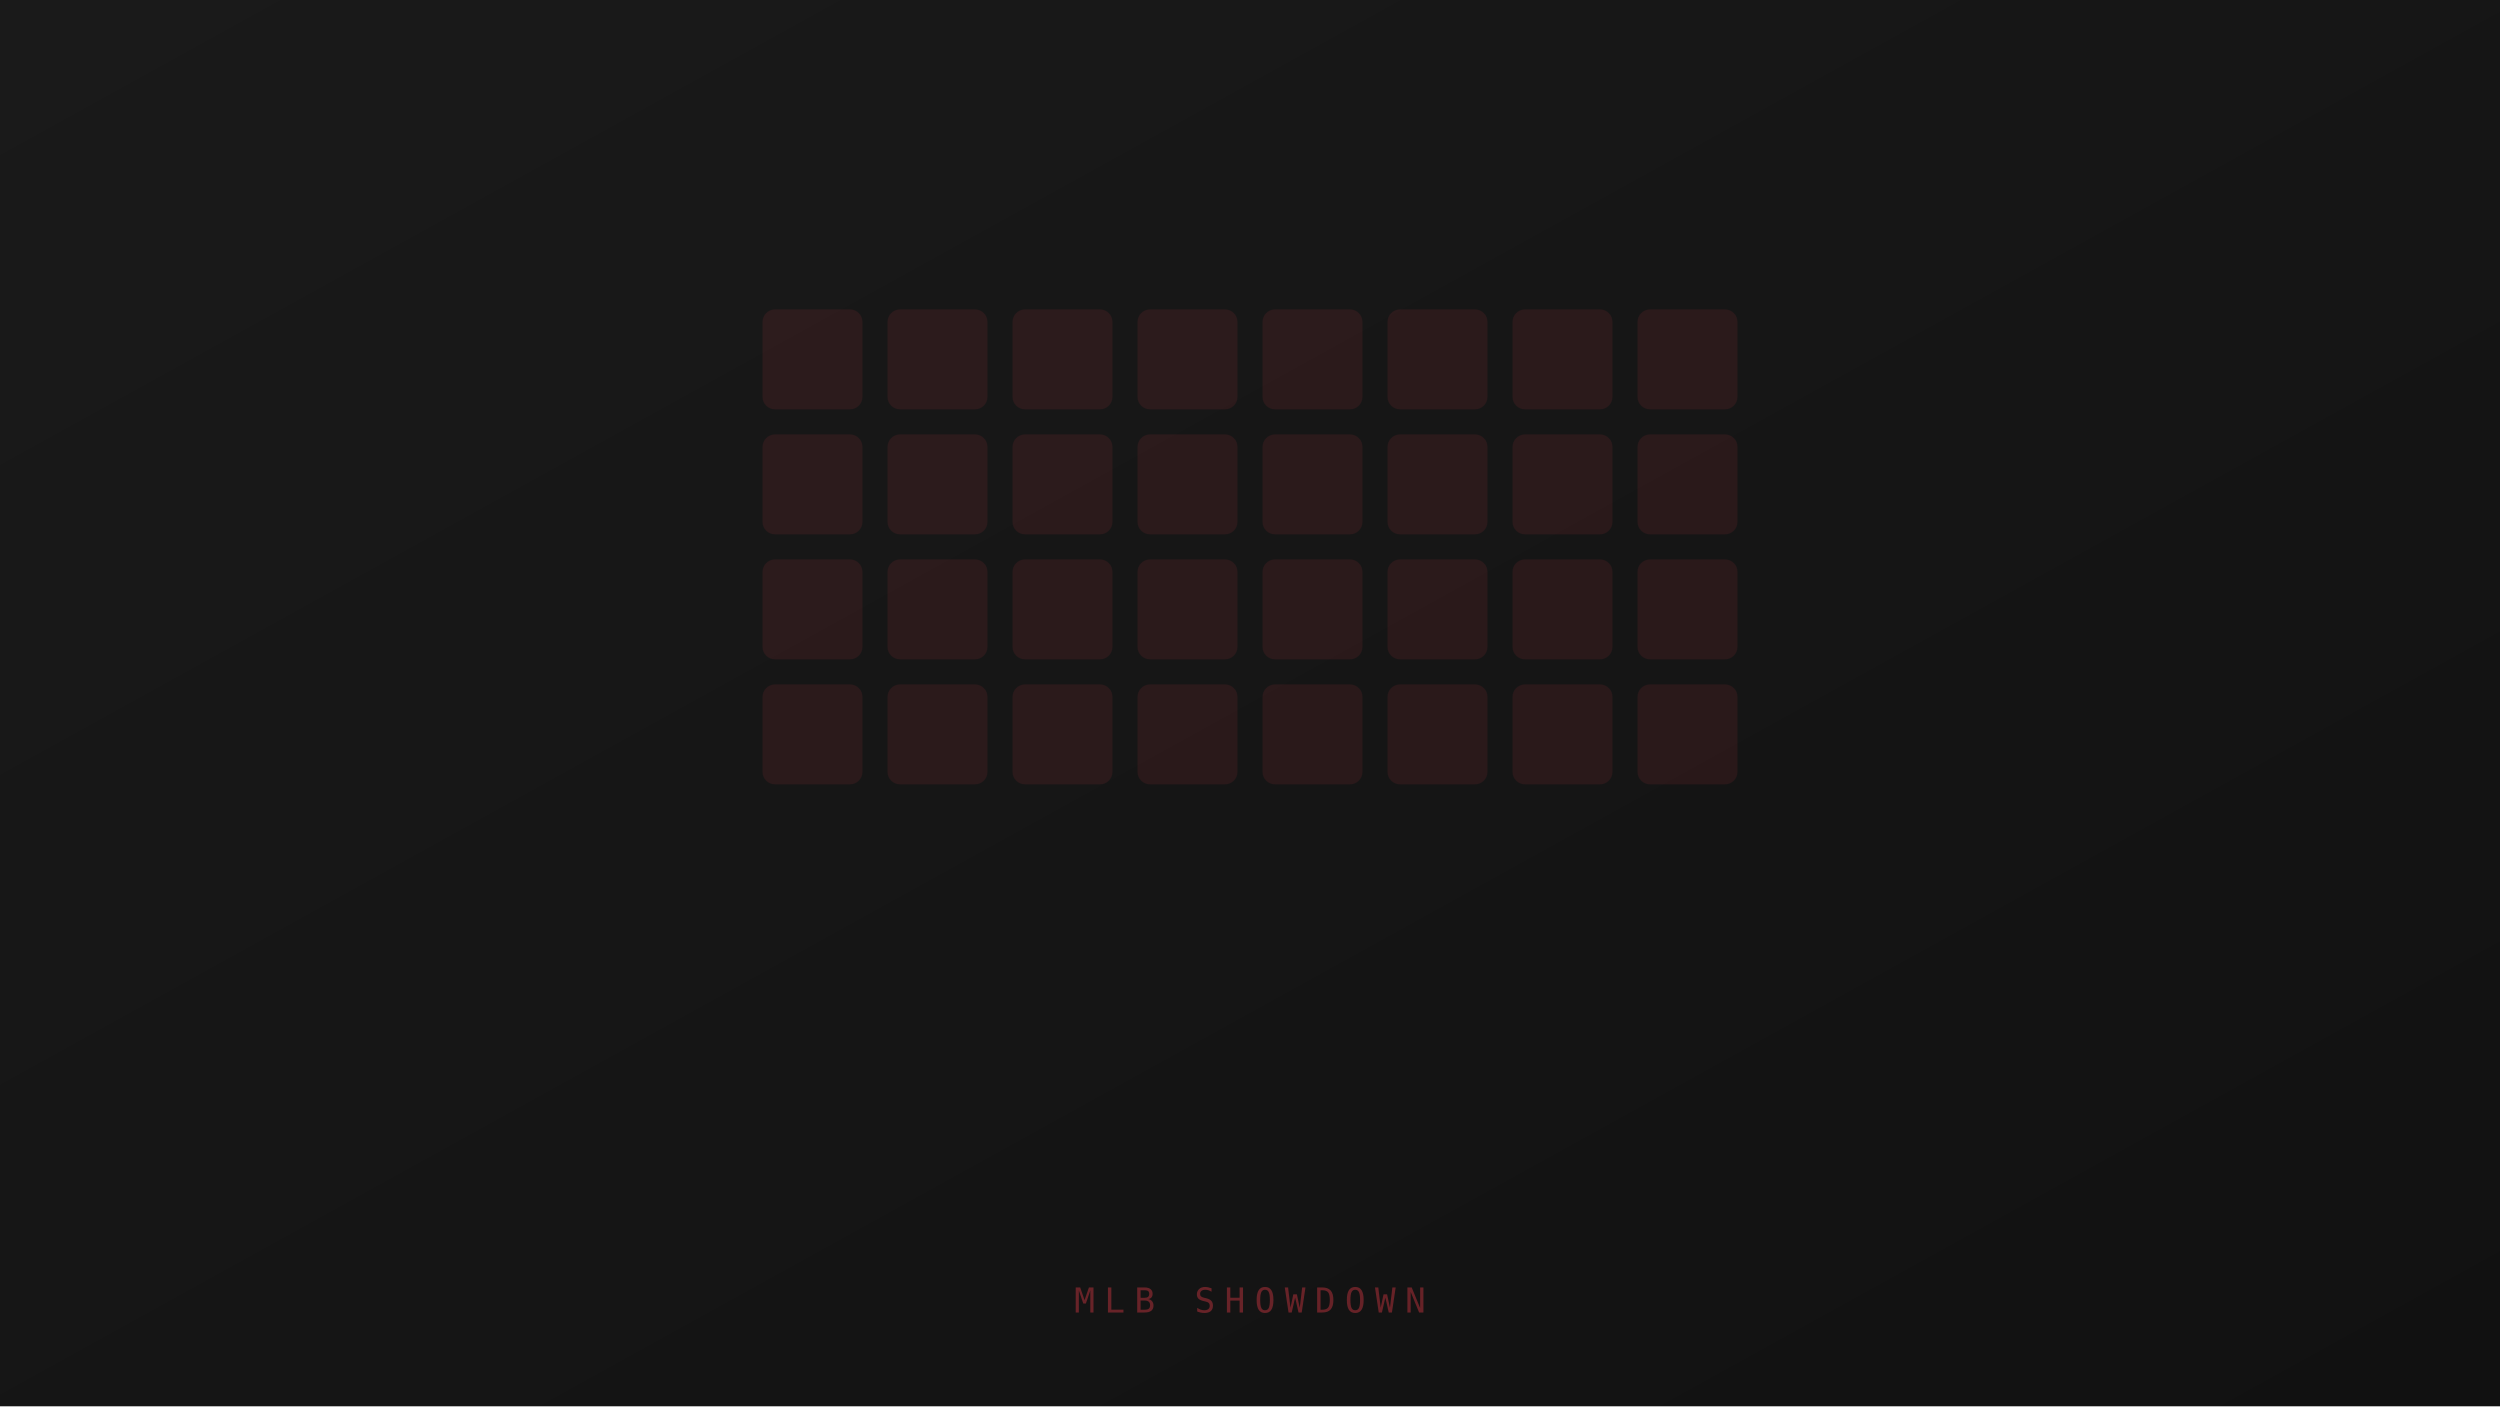
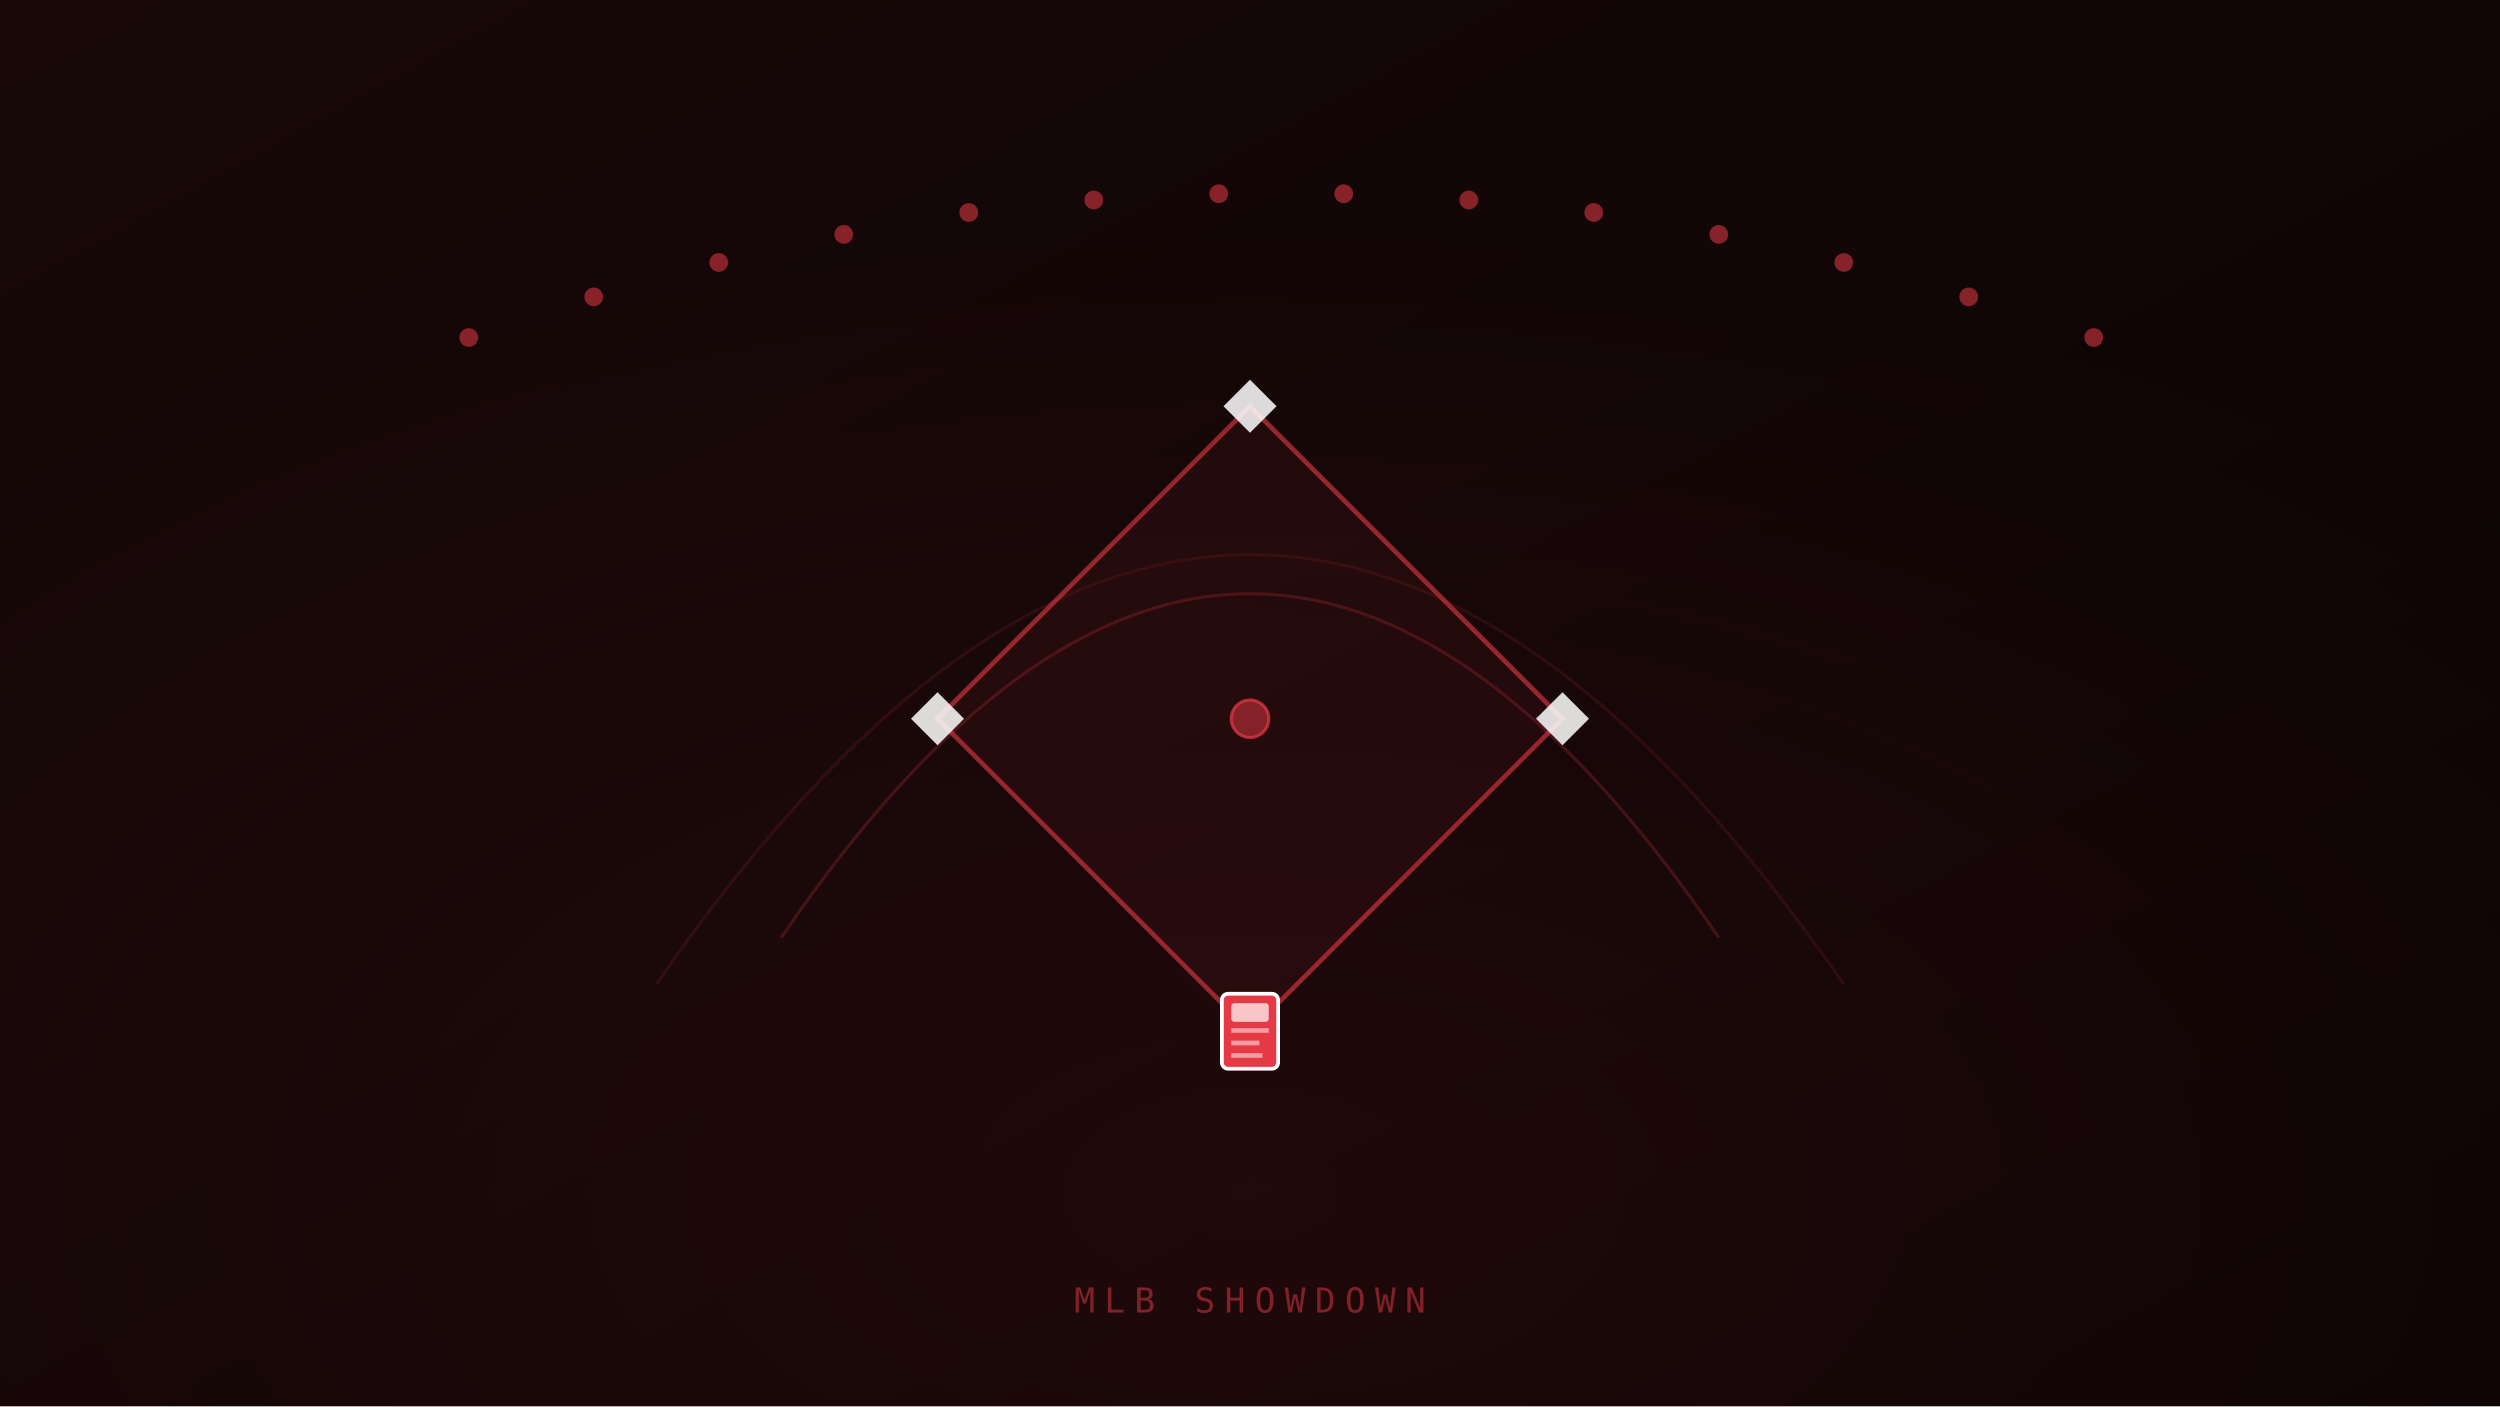
<svg xmlns="http://www.w3.org/2000/svg" viewBox="0 0 800 450" width="800" height="450">
  <defs>
-     <linearGradient id="bg" x1="0" y1="0" x2="1" y2="1">
-       <stop offset="0%" stop-color="#1a1a1a" />
-       <stop offset="100%" stop-color="#111111" />
+     <linearGradient id="mlbBg" x1="0" y1="0" x2="1" y2="1">
+       <stop offset="0%" stop-color="#180808" />
+       <stop offset="100%" stop-color="#0a0303" />
    </linearGradient>
+     <radialGradient id="mlbField" cx="0.5" cy="0.85" r="0.7">
+       <stop offset="0%" stop-color="#e63946" stop-opacity="0.08" />
+       <stop offset="100%" stop-color="#e63946" stop-opacity="0" />
+     </radialGradient>
  </defs>
-   <rect width="800" height="450" fill="url(#bg)" />
+   <rect width="800" height="450" fill="url(#mlbBg)" />
+   <rect width="800" height="450" fill="url(#mlbField)" />
+   <g fill="#e63946" opacity="0.55">
+     <circle cx="150" cy="108" r="3">
+       <animate attributeName="cy" values="108;105;108" dur="1.3s" repeatCount="indefinite" />
+     </circle>
+     <circle cx="190" cy="95" r="3">
+       <animate attributeName="cy" values="95;91;95" dur="1.1s" begin="0.15s" repeatCount="indefinite" />
+     </circle>
+     <circle cx="230" cy="84" r="3">
+       <animate attributeName="cy" values="84;80;84" dur="1.4s" begin="0.3s" repeatCount="indefinite" />
+     </circle>
+     <circle cx="270" cy="75" r="3">
+       <animate attributeName="cy" values="75;71;75" dur="1.2s" begin="0.45s" repeatCount="indefinite" />
+     </circle>
+     <circle cx="310" cy="68" r="3">
+       <animate attributeName="cy" values="68;64;68" dur="1.5s" begin="0.6s" repeatCount="indefinite" />
+     </circle>
+     <circle cx="350" cy="64" r="3">
+       <animate attributeName="cy" values="64;60;64" dur="1.25s" begin="0.1s" repeatCount="indefinite" />
+     </circle>
+     <circle cx="390" cy="62" r="3">
+       <animate attributeName="cy" values="62;58;62" dur="1.35s" begin="0.55s" repeatCount="indefinite" />
+     </circle>
+     <circle cx="430" cy="62" r="3">
+       <animate attributeName="cy" values="62;58;62" dur="1.15s" begin="0.2s" repeatCount="indefinite" />
+     </circle>
+     <circle cx="470" cy="64" r="3">
+       <animate attributeName="cy" values="64;60;64" dur="1.4s" begin="0.35s" repeatCount="indefinite" />
+     </circle>
+     <circle cx="510" cy="68" r="3">
+       <animate attributeName="cy" values="68;64;68" dur="1.2s" begin="0.5s" repeatCount="indefinite" />
+     </circle>
+     <circle cx="550" cy="75" r="3">
+       <animate attributeName="cy" values="75;71;75" dur="1.3s" begin="0.05s" repeatCount="indefinite" />
+     </circle>
+     <circle cx="590" cy="84" r="3">
+       <animate attributeName="cy" values="84;80;84" dur="1.5s" begin="0.4s" repeatCount="indefinite" />
+     </circle>
+     <circle cx="630" cy="95" r="3">
+       <animate attributeName="cy" values="95;91;95" dur="1.2s" begin="0.25s" repeatCount="indefinite" />
+     </circle>
+     <circle cx="670" cy="108" r="3">
+       <animate attributeName="cy" values="108;105;108" dur="1.35s" begin="0.5s" repeatCount="indefinite" />
+     </circle>
+   </g>
+   <path d="M 250,300 Q 400,80 550,300" fill="none" stroke="#e63946" stroke-width="1" stroke-opacity="0.22" />
+   <path d="M 210,315 Q 400,40 590,315" fill="none" stroke="#e63946" stroke-width="1" stroke-opacity="0.12" />
+   <g transform="translate(400 230)">
+     <polygon points="0,100 100,0 0,-100 -100,0" fill="#e63946" fill-opacity="0.06" stroke="#e63946" stroke-width="1.5" stroke-opacity="0.6" />
+     <circle r="6" fill="#e63946" fill-opacity="0.5" stroke="#e63946" stroke-opacity="0.7" stroke-width="1" />
+     <g fill="#ffffff" fill-opacity="0.85">
+       <rect x="-6" y="94" width="12" height="12" transform="rotate(45 0 100)" />
+       <rect x="94" y="-6" width="12" height="12" transform="rotate(45 100 0)" />
+       <rect x="-6" y="-106" width="12" height="12" transform="rotate(45 0 -100)" />
+       <rect x="-106" y="-6" width="12" height="12" transform="rotate(45 -100 0)" />
+     </g>
+   </g>
  <g>
-     <rect x="244" y="99" width="32" height="32" rx="4" fill="#e63946" opacity="0.1">
-       <animate attributeName="opacity" values="0.1;0.5;0.1" dur="1.57s" begin="0.00s" repeatCount="indefinite" calcMode="spline" keySplines="0.4 0 0.2 1;0.4 0 0.2 1" />
-     </rect>
-     <rect x="284" y="99" width="32" height="32" rx="4" fill="#e63946" opacity="0.1">
-       <animate attributeName="opacity" values="0.1;0.5;0.1" dur="1.63s" begin="0.08s" repeatCount="indefinite" calcMode="spline" keySplines="0.4 0 0.2 1;0.4 0 0.2 1" />
-     </rect>
-     <rect x="324" y="99" width="32" height="32" rx="4" fill="#e63946" opacity="0.1">
-       <animate attributeName="opacity" values="0.1;0.5;0.1" dur="1.69s" begin="0.16s" repeatCount="indefinite" calcMode="spline" keySplines="0.4 0 0.2 1;0.4 0 0.2 1" />
-     </rect>
-     <rect x="364" y="99" width="32" height="32" rx="4" fill="#e63946" opacity="0.1">
-       <animate attributeName="opacity" values="0.1;0.5;0.1" dur="1.75s" begin="0.24s" repeatCount="indefinite" calcMode="spline" keySplines="0.4 0 0.2 1;0.4 0 0.2 1" />
-     </rect>
-     <rect x="404" y="99" width="32" height="32" rx="4" fill="#e63946" opacity="0.1">
-       <animate attributeName="opacity" values="0.1;0.5;0.1" dur="1.78s" begin="0.32s" repeatCount="indefinite" calcMode="spline" keySplines="0.4 0 0.2 1;0.4 0 0.2 1" />
-     </rect>
-     <rect x="444" y="99" width="32" height="32" rx="4" fill="#e63946" opacity="0.1">
-       <animate attributeName="opacity" values="0.1;0.5;0.1" dur="1.51s" begin="0.40s" repeatCount="indefinite" calcMode="spline" keySplines="0.4 0 0.2 1;0.4 0 0.2 1" />
-     </rect>
-     <rect x="484" y="99" width="32" height="32" rx="4" fill="#e63946" opacity="0.1">
-       <animate attributeName="opacity" values="0.1;0.5;0.1" dur="1.69s" begin="0.48s" repeatCount="indefinite" calcMode="spline" keySplines="0.4 0 0.2 1;0.4 0 0.2 1" />
-     </rect>
-     <rect x="524" y="99" width="32" height="32" rx="4" fill="#e63946" opacity="0.1">
-       <animate attributeName="opacity" values="0.1;0.5;0.1" dur="1.84s" begin="0.56s" repeatCount="indefinite" calcMode="spline" keySplines="0.4 0 0.2 1;0.4 0 0.2 1" />
-     </rect>
-     <rect x="244" y="139" width="32" height="32" rx="4" fill="#e63946" opacity="0.1">
-       <animate attributeName="opacity" values="0.1;0.5;0.1" dur="1.73s" begin="0.64s" repeatCount="indefinite" calcMode="spline" keySplines="0.4 0 0.2 1;0.4 0 0.2 1" />
-     </rect>
-     <rect x="284" y="139" width="32" height="32" rx="4" fill="#e63946" opacity="0.1">
-       <animate attributeName="opacity" values="0.1;0.5;0.1" dur="1.68s" begin="0.72s" repeatCount="indefinite" calcMode="spline" keySplines="0.4 0 0.2 1;0.4 0 0.2 1" />
-     </rect>
-     <rect x="324" y="139" width="32" height="32" rx="4" fill="#e63946" opacity="0.1">
-       <animate attributeName="opacity" values="0.1;0.5;0.1" dur="1.54s" begin="0.80s" repeatCount="indefinite" calcMode="spline" keySplines="0.4 0 0.2 1;0.4 0 0.2 1" />
-     </rect>
-     <rect x="364" y="139" width="32" height="32" rx="4" fill="#e63946" opacity="0.1">
-       <animate attributeName="opacity" values="0.1;0.5;0.1" dur="1.80s" begin="0.88s" repeatCount="indefinite" calcMode="spline" keySplines="0.4 0 0.2 1;0.4 0 0.2 1" />
-     </rect>
-     <rect x="404" y="139" width="32" height="32" rx="4" fill="#e63946" opacity="0.1">
-       <animate attributeName="opacity" values="0.1;0.5;0.1" dur="1.66s" begin="0.96s" repeatCount="indefinite" calcMode="spline" keySplines="0.4 0 0.2 1;0.4 0 0.2 1" />
-     </rect>
-     <rect x="444" y="139" width="32" height="32" rx="4" fill="#e63946" opacity="0.1">
-       <animate attributeName="opacity" values="0.1;0.5;0.1" dur="1.65s" begin="1.04s" repeatCount="indefinite" calcMode="spline" keySplines="0.4 0 0.2 1;0.4 0 0.2 1" />
-     </rect>
-     <rect x="484" y="139" width="32" height="32" rx="4" fill="#e63946" opacity="0.1">
-       <animate attributeName="opacity" values="0.1;0.5;0.1" dur="1.74s" begin="1.12s" repeatCount="indefinite" calcMode="spline" keySplines="0.4 0 0.2 1;0.4 0 0.2 1" />
-     </rect>
-     <rect x="524" y="139" width="32" height="32" rx="4" fill="#e63946" opacity="0.1">
-       <animate attributeName="opacity" values="0.1;0.5;0.1" dur="1.65s" begin="1.20s" repeatCount="indefinite" calcMode="spline" keySplines="0.4 0 0.2 1;0.4 0 0.2 1" />
-     </rect>
-     <rect x="244" y="179" width="32" height="32" rx="4" fill="#e63946" opacity="0.1">
-       <animate attributeName="opacity" values="0.1;0.5;0.1" dur="1.77s" begin="1.28s" repeatCount="indefinite" calcMode="spline" keySplines="0.4 0 0.2 1;0.4 0 0.2 1" />
-     </rect>
-     <rect x="284" y="179" width="32" height="32" rx="4" fill="#e63946" opacity="0.1">
-       <animate attributeName="opacity" values="0.1;0.5;0.1" dur="1.94s" begin="1.36s" repeatCount="indefinite" calcMode="spline" keySplines="0.4 0 0.2 1;0.4 0 0.2 1" />
-     </rect>
-     <rect x="324" y="179" width="32" height="32" rx="4" fill="#e63946" opacity="0.1">
-       <animate attributeName="opacity" values="0.1;0.5;0.1" dur="1.64s" begin="1.44s" repeatCount="indefinite" calcMode="spline" keySplines="0.4 0 0.2 1;0.4 0 0.2 1" />
-     </rect>
-     <rect x="364" y="179" width="32" height="32" rx="4" fill="#e63946" opacity="0.1">
-       <animate attributeName="opacity" values="0.1;0.5;0.1" dur="1.88s" begin="1.52s" repeatCount="indefinite" calcMode="spline" keySplines="0.4 0 0.2 1;0.4 0 0.2 1" />
-     </rect>
-     <rect x="404" y="179" width="32" height="32" rx="4" fill="#e63946" opacity="0.1">
-       <animate attributeName="opacity" values="0.1;0.5;0.1" dur="1.72s" begin="1.60s" repeatCount="indefinite" calcMode="spline" keySplines="0.4 0 0.2 1;0.4 0 0.2 1" />
-     </rect>
-     <rect x="444" y="179" width="32" height="32" rx="4" fill="#e63946" opacity="0.1">
-       <animate attributeName="opacity" values="0.1;0.5;0.1" dur="1.93s" begin="1.68s" repeatCount="indefinite" calcMode="spline" keySplines="0.4 0 0.2 1;0.4 0 0.2 1" />
-     </rect>
-     <rect x="484" y="179" width="32" height="32" rx="4" fill="#e63946" opacity="0.1">
-       <animate attributeName="opacity" values="0.1;0.5;0.1" dur="1.51s" begin="1.76s" repeatCount="indefinite" calcMode="spline" keySplines="0.4 0 0.2 1;0.4 0 0.2 1" />
-     </rect>
-     <rect x="524" y="179" width="32" height="32" rx="4" fill="#e63946" opacity="0.1">
-       <animate attributeName="opacity" values="0.1;0.5;0.1" dur="1.71s" begin="1.84s" repeatCount="indefinite" calcMode="spline" keySplines="0.4 0 0.2 1;0.4 0 0.2 1" />
-     </rect>
-     <rect x="244" y="219" width="32" height="32" rx="4" fill="#e63946" opacity="0.1">
-       <animate attributeName="opacity" values="0.1;0.5;0.1" dur="1.73s" begin="1.92s" repeatCount="indefinite" calcMode="spline" keySplines="0.4 0 0.2 1;0.4 0 0.2 1" />
-     </rect>
-     <rect x="284" y="219" width="32" height="32" rx="4" fill="#e63946" opacity="0.1">
-       <animate attributeName="opacity" values="0.1;0.5;0.1" dur="1.56s" begin="2.00s" repeatCount="indefinite" calcMode="spline" keySplines="0.4 0 0.2 1;0.4 0 0.2 1" />
-     </rect>
-     <rect x="324" y="219" width="32" height="32" rx="4" fill="#e63946" opacity="0.1">
-       <animate attributeName="opacity" values="0.1;0.5;0.1" dur="1.74s" begin="2.08s" repeatCount="indefinite" calcMode="spline" keySplines="0.4 0 0.2 1;0.4 0 0.2 1" />
-     </rect>
-     <rect x="364" y="219" width="32" height="32" rx="4" fill="#e63946" opacity="0.1">
-       <animate attributeName="opacity" values="0.1;0.5;0.1" dur="1.77s" begin="2.16s" repeatCount="indefinite" calcMode="spline" keySplines="0.4 0 0.2 1;0.4 0 0.2 1" />
-     </rect>
-     <rect x="404" y="219" width="32" height="32" rx="4" fill="#e63946" opacity="0.1">
-       <animate attributeName="opacity" values="0.1;0.5;0.1" dur="1.84s" begin="2.24s" repeatCount="indefinite" calcMode="spline" keySplines="0.4 0 0.2 1;0.4 0 0.2 1" />
-     </rect>
-     <rect x="444" y="219" width="32" height="32" rx="4" fill="#e63946" opacity="0.1">
-       <animate attributeName="opacity" values="0.1;0.5;0.1" dur="1.92s" begin="2.32s" repeatCount="indefinite" calcMode="spline" keySplines="0.4 0 0.2 1;0.4 0 0.2 1" />
-     </rect>
-     <rect x="484" y="219" width="32" height="32" rx="4" fill="#e63946" opacity="0.1">
-       <animate attributeName="opacity" values="0.1;0.5;0.1" dur="1.90s" begin="2.40s" repeatCount="indefinite" calcMode="spline" keySplines="0.4 0 0.2 1;0.4 0 0.2 1" />
-     </rect>
-     <rect x="524" y="219" width="32" height="32" rx="4" fill="#e63946" opacity="0.1">
-       <animate attributeName="opacity" values="0.1;0.5;0.1" dur="1.91s" begin="2.48s" repeatCount="indefinite" calcMode="spline" keySplines="0.4 0 0.2 1;0.4 0 0.2 1" />
-     </rect>
+     <g transform="translate(400 330)">
+       <rect x="-9" y="-12" width="18" height="24" rx="2" fill="#e63946" stroke="#ffffff" stroke-width="1.2" />
+       <rect x="-6" y="-9" width="12" height="6" rx="1" fill="#ffffff" opacity="0.7" />
+       <rect x="-6" y="-1" width="12" height="1.5" fill="#ffffff" opacity="0.5" />
+       <rect x="-6" y="3" width="9" height="1.5" fill="#ffffff" opacity="0.5" />
+       <rect x="-6" y="7" width="10" height="1.5" fill="#ffffff" opacity="0.5" />
+     </g>
+     <animateMotion dur="16s" repeatCount="indefinite" rotate="0" path="M 0,0 L 100,-100 L 0,-200 L -100,-100 Z" calcMode="spline" keyTimes="0;0.25;0.5;0.75;1" keySplines="0.45 0 0.55 1;0.45 0 0.55 1;0.45 0 0.55 1;0.45 0 0.55 1" />
  </g>
-   <text x="400" y="420" fill="#e63946" font-family="monospace" font-size="11" font-weight="500" text-anchor="middle" letter-spacing="3" opacity="0.4">MLB SHOWDOWN</text>
+   <g>
+     <circle r="0" fill="#ffffff" opacity="0">
+       <animate attributeName="r" values="0;10;0;0;10;0;0;10;0;0;10;0;0" keyTimes="0;0.03;0.06;0.25;0.28;0.31;0.5;0.53;0.56;0.75;0.78;0.81;1" dur="16s" repeatCount="indefinite" />
+       <animate attributeName="opacity" values="0;0.35;0;0;0.35;0;0;0.35;0;0;0.35;0;0" keyTimes="0;0.03;0.06;0.25;0.28;0.31;0.5;0.53;0.56;0.75;0.78;0.81;1" dur="16s" repeatCount="indefinite" />
+       <animate attributeName="cx" values="400;500;400;300;400" keyTimes="0;0.25;0.5;0.75;1" dur="16s" repeatCount="indefinite" />
+       <animate attributeName="cy" values="330;230;130;230;330" keyTimes="0;0.25;0.5;0.75;1" dur="16s" repeatCount="indefinite" />
+     </circle>
+   </g>
+   <text x="400" y="420" fill="#e63946" font-family="monospace" font-size="11" font-weight="500" text-anchor="middle" letter-spacing="3" opacity="0.5">MLB SHOWDOWN</text>
</svg>
